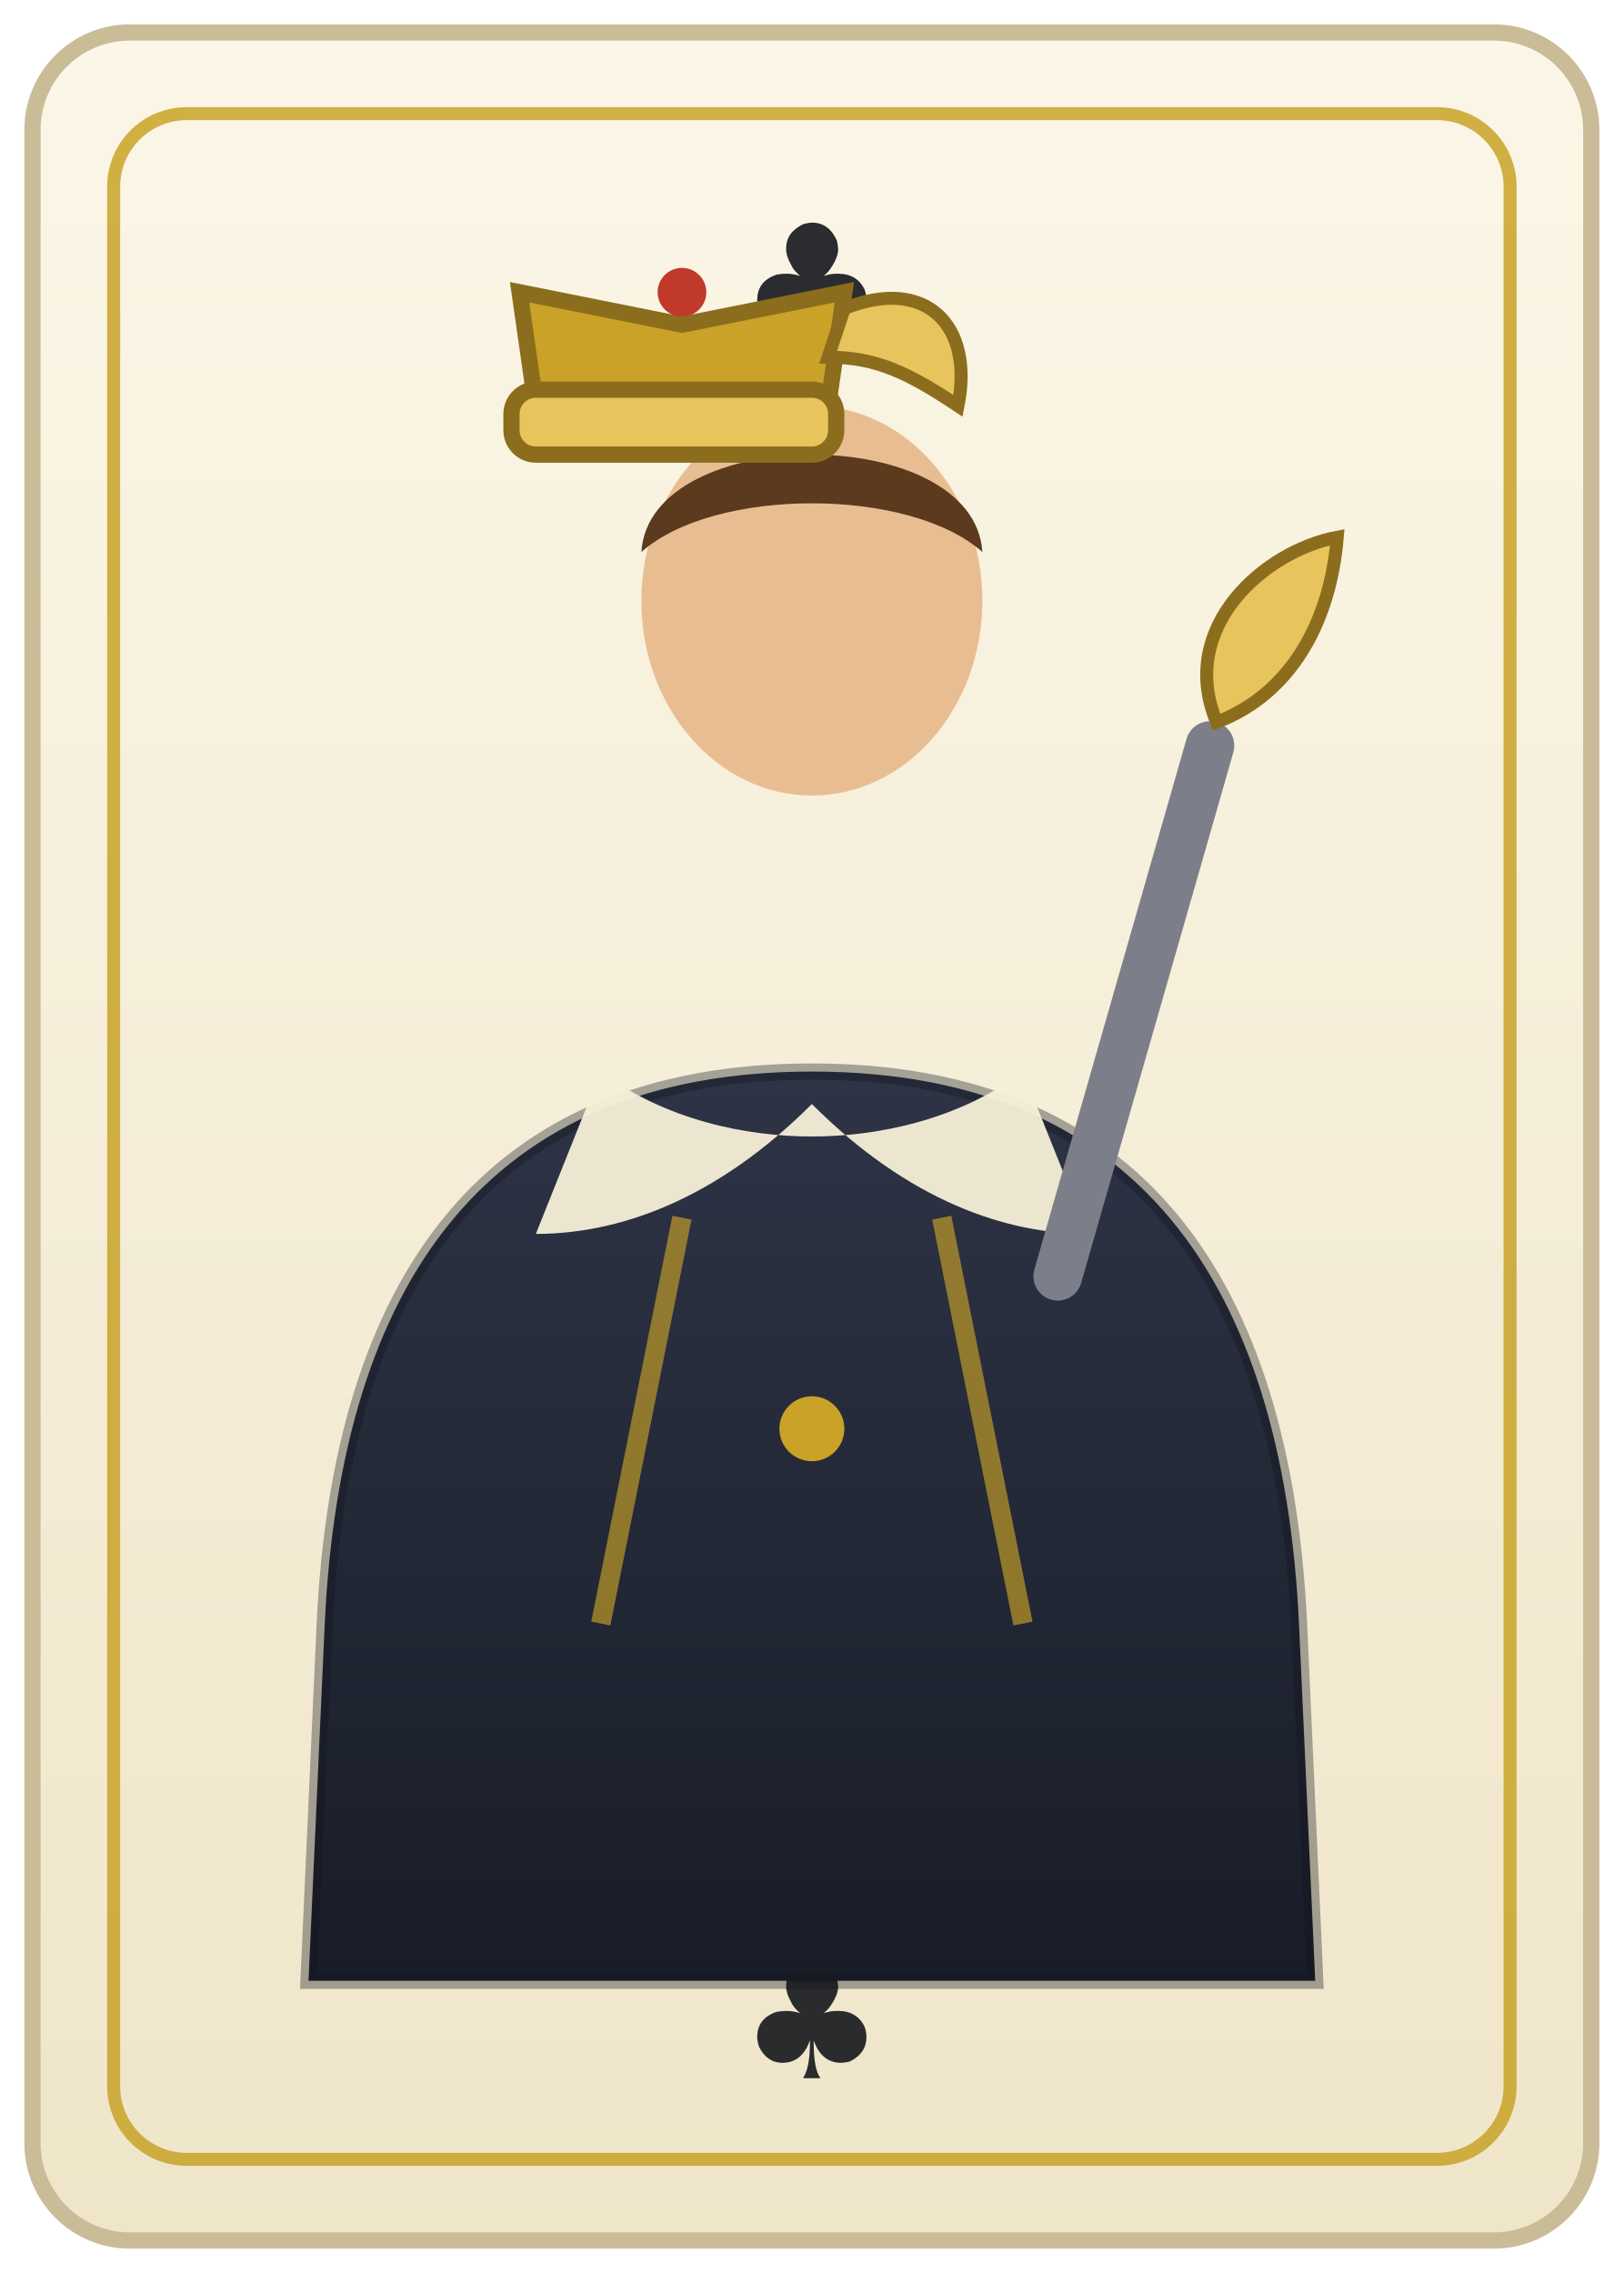
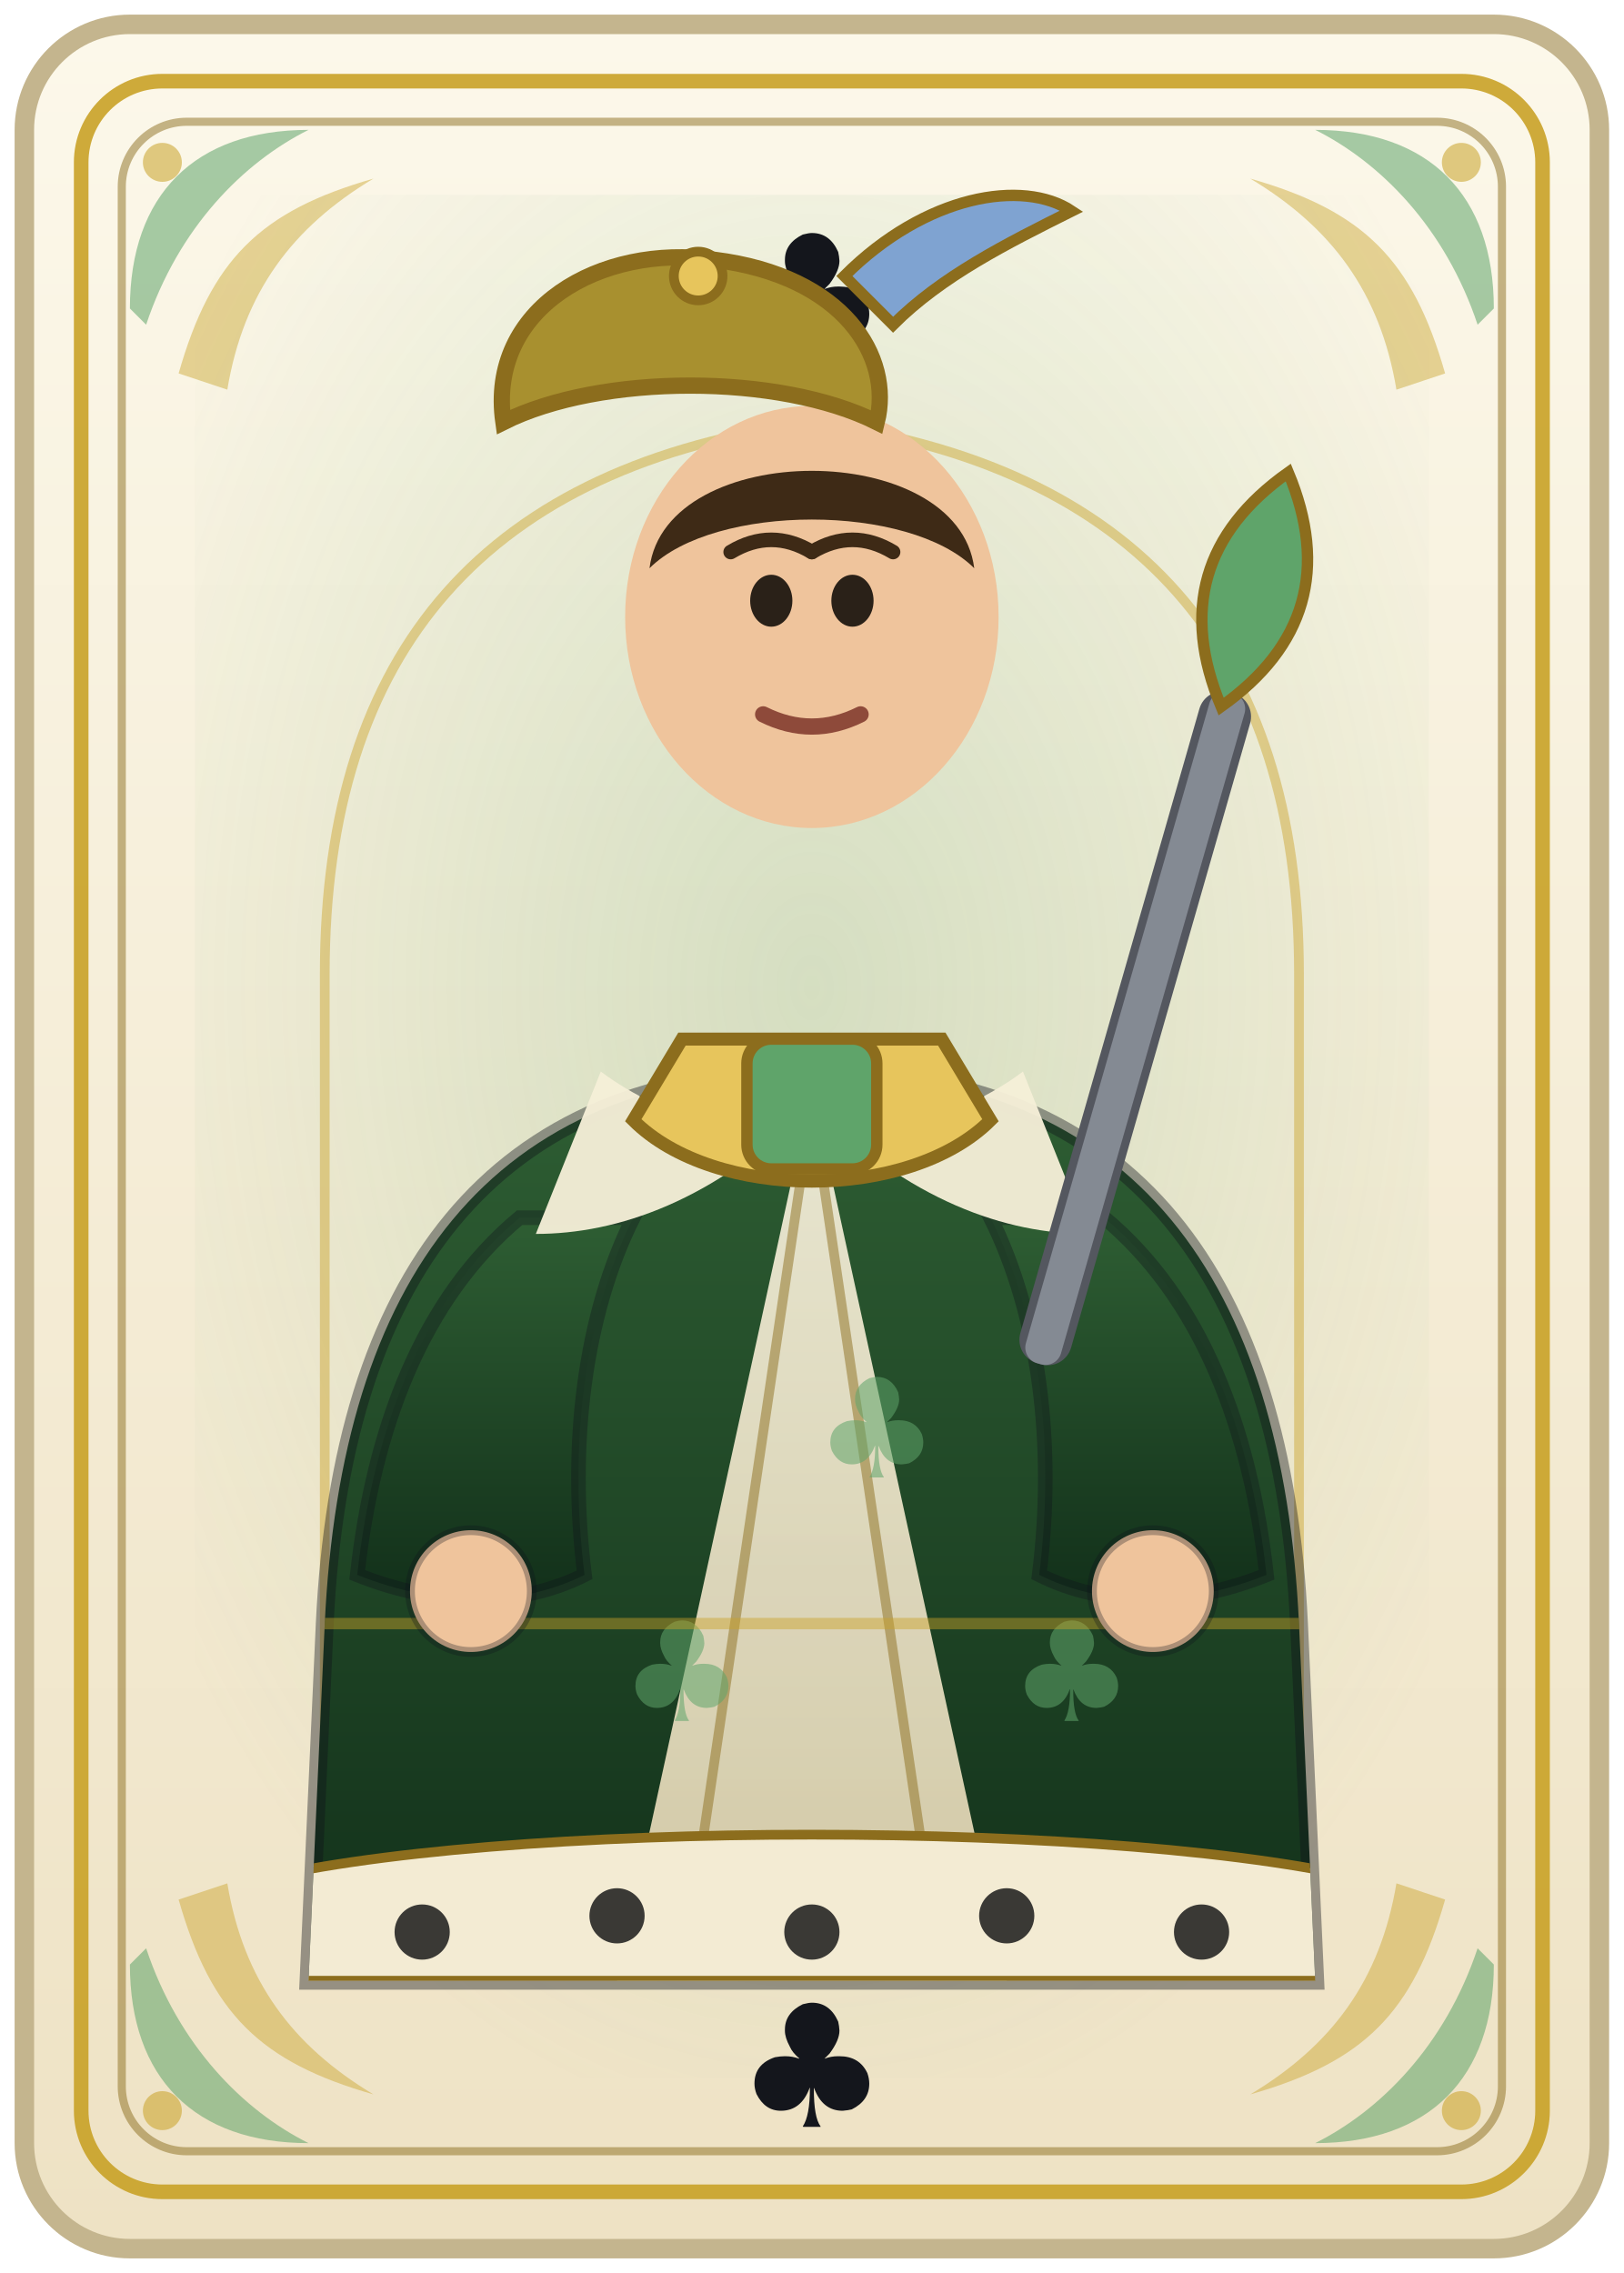
<svg xmlns="http://www.w3.org/2000/svg" viewBox="0 0 200 280">
  <defs>
    <linearGradient id="bg" x1="0" y1="0" x2="0" y2="1">
-       <stop offset="0" stop-color="#FBF6E7" />
-       <stop offset="1" stop-color="#EFE5C9" />
+       <stop offset="0" stop-color="#FCF8EA" />
+       <stop offset="1" stop-color="#EEE2C4" />
    </linearGradient>
    <linearGradient id="robe" x1="0" y1="0" x2="0" y2="1">
-       <stop offset="0" stop-color="#2E3446" />
-       <stop offset="1" stop-color="#191D28" />
+       <stop offset="0" stop-color="#2E5E33" />
+       <stop offset="1" stop-color="#12301A" />
    </linearGradient>
+     <linearGradient id="inner" x1="0" y1="0" x2="0" y2="1">
+       <stop offset="0" stop-color="#F8F2DE" />
+       <stop offset="1" stop-color="#E2D5B2" />
+     </linearGradient>
+     <radialGradient id="halo" cx="0.5" cy="0.42" r="0.62">
+       <stop offset="0" stop-color="#5FA46A" stop-opacity="0.22" />
+       <stop offset="1" stop-color="#5FA46A" stop-opacity="0" />
+     </radialGradient>
+     <clipPath id="robeClip">
+       <path d="M100 132 C60 132 42 158 40 200 L38 244 L162 244 L160 200 C158 158 140 132 100 132 Z" />
+     </clipPath>
  </defs>
-   <rect x="4" y="4" width="192" height="272" rx="12" fill="url(#bg)" stroke="#C9BC97" stroke-width="2" />
-   <rect x="14" y="14" width="172" height="252" rx="9" fill="none" stroke="#C9A227" stroke-width="1.6" opacity="0.85" />
-   <g opacity="0.9">
-     <text x="100" y="42" font-size="20" text-anchor="middle" fill="#14161C" font-family="Georgia, serif">♣</text>
-     <text x="100" y="256" font-size="20" text-anchor="middle" fill="#14161C" font-family="Georgia, serif">♣</text>
+   <rect x="3" y="3" width="194" height="274" rx="13" fill="url(#bg)" stroke="#C4B58E" stroke-width="2.4" />
+   <rect x="10" y="10" width="180" height="260" rx="10" fill="none" stroke="#C9A227" stroke-width="1.8" opacity="0.9" />
+   <rect x="15" y="15" width="170" height="250" rx="8" fill="none" stroke="#8C6D1D" stroke-width="1" opacity="0.5" />
+   <g transform="translate(16 16)" opacity="0.55">
+     <path d="M0 22 C0 8 8 0 22 0 C14 4 6 12 2 24 Z" fill="#5FA46A" />
+     <path d="M6 30 C10 16 16 10 30 6 C20 12 14 20 12 32 Z" fill="#C9A227" opacity="0.8" />
+     <circle cx="4" cy="4" r="2.4" fill="#C9A227" />
  </g>
+   <g transform="translate(184 16) scale(-1 1)" opacity="0.55">
+     <path d="M0 22 C0 8 8 0 22 0 C14 4 6 12 2 24 Z" fill="#5FA46A" />
+     <path d="M6 30 C10 16 16 10 30 6 C20 12 14 20 12 32 Z" fill="#C9A227" opacity="0.8" />
+     <circle cx="4" cy="4" r="2.4" fill="#C9A227" />
+   </g>
+   <g transform="translate(16 264) scale(1 -1)" opacity="0.55">
+     <path d="M0 22 C0 8 8 0 22 0 C14 4 6 12 2 24 Z" fill="#5FA46A" />
+     <path d="M6 30 C10 16 16 10 30 6 C20 12 14 20 12 32 Z" fill="#C9A227" opacity="0.8" />
+     <circle cx="4" cy="4" r="2.4" fill="#C9A227" />
+   </g>
+   <g transform="translate(184 264) scale(-1 -1)" opacity="0.55">
+     <path d="M0 22 C0 8 8 0 22 0 C14 4 6 12 2 24 Z" fill="#5FA46A" />
+     <path d="M6 30 C10 16 16 10 30 6 C20 12 14 20 12 32 Z" fill="#C9A227" opacity="0.8" />
+     <circle cx="4" cy="4" r="2.4" fill="#C9A227" />
+   </g>
+   <rect x="24" y="24" width="152" height="232" rx="7" fill="url(#halo)" />
+   <path d="M40 244 L40 120 Q40 60 100 52 Q160 60 160 120 L160 244" fill="none" stroke="#C9A227" stroke-width="1.2" opacity="0.45" />
+   <text x="100" y="44" font-size="21" text-anchor="middle" fill="#14161C" font-family="Georgia, serif">♣</text>
+   <text x="100" y="262" font-size="21" text-anchor="middle" fill="#14161C" font-family="Georgia, serif">♣</text>
  <g>
-     <path d="M100 132 C60 132 42 158 40 200 L38 244 L162 244 L160 200 C158 158 140 132 100 132 Z" fill="url(#robe)" stroke="#10131B" stroke-opacity="0.35" stroke-width="2" />
+     <path d="M100 132 C60 132 42 158 40 200 L38 244 L162 244 L160 200 C158 158 140 132 100 132 Z" fill="url(#robe)" stroke="#10131B" stroke-opacity="0.4" stroke-width="2.2" />
+     <g clip-path="url(#robeClip)">
+       <path d="M100 134 L76 244 L124 244 Z" fill="url(#inner)" opacity="0.92" />
+       <path d="M100 136 L84 244 M100 136 L116 244" stroke="#8C6D1D" stroke-width="1.2" opacity="0.5" fill="none" />
+       <text x="60" y="182" font-size="17" text-anchor="middle" fill="#5FA46A" opacity="0.55" font-family="Georgia, serif">♣</text>
+       <text x="108" y="182" font-size="17" text-anchor="middle" fill="#5FA46A" opacity="0.55" font-family="Georgia, serif">♣</text>
+       <text x="84" y="212" font-size="17" text-anchor="middle" fill="#5FA46A" opacity="0.55" font-family="Georgia, serif">♣</text>
+       <text x="132" y="212" font-size="17" text-anchor="middle" fill="#5FA46A" opacity="0.55" font-family="Georgia, serif">♣</text>
+       <text x="60" y="240" font-size="17" text-anchor="middle" fill="#5FA46A" opacity="0.55" font-family="Georgia, serif">♣</text>
+       <text x="108" y="240" font-size="17" text-anchor="middle" fill="#5FA46A" opacity="0.55" font-family="Georgia, serif">♣</text>
+       <path d="M30 232 C60 224 140 224 170 232 L170 244 L30 244 Z" fill="#F3EBD3" stroke="#8C6D1D" stroke-width="1.2" />
+       <g opacity="0.85">
+         <circle cx="52" cy="238" r="3.4" fill="#1A1A1A" />
+         <circle cx="76" cy="236" r="3.4" fill="#1A1A1A" />
+         <circle cx="100" cy="238" r="3.4" fill="#1A1A1A" />
+         <circle cx="124" cy="236" r="3.4" fill="#1A1A1A" />
+         <circle cx="148" cy="238" r="3.4" fill="#1A1A1A" />
+       </g>
+       <path d="M36 200 L164 200" stroke="#C9A227" stroke-width="1.4" opacity="0.45" />
+     </g>
+     <path d="M64 150 C52 160 46 176 44 194 C54 198 64 198 72 194 C70 178 72 162 78 150 Z" fill="url(#robe)" stroke="#10131B" stroke-opacity="0.35" stroke-width="1.8" />
+     <path d="M136 150 C148 160 154 176 156 194 C146 198 136 198 128 194 C130 178 128 162 122 150 Z" fill="url(#robe)" stroke="#10131B" stroke-opacity="0.35" stroke-width="1.8" />
+     <circle cx="58" cy="196" r="7.5" fill="#EFC49C" stroke="#10131B" stroke-opacity="0.3" stroke-width="1.2" />
+     <circle cx="142" cy="196" r="7.5" fill="#EFC49C" stroke="#10131B" stroke-opacity="0.3" stroke-width="1.2" />
    <path d="M100 136 C88 148 76 152 66 152 L74 132 C82 138 92 140 100 140 C108 140 118 138 126 132 L134 152 C124 152 112 148 100 136 Z" fill="#F6EFD8" opacity="0.95" />
-     <circle cx="100" cy="176" r="4" fill="#C9A227" />
-     <path d="M84 150 L74 200 M116 150 L126 200" stroke="#C9A227" stroke-width="2.4" opacity="0.65" fill="none" />
-     <ellipse cx="100" cy="74" rx="21" ry="24" fill="#E9BD92" />
-     <path d="M79 68 C80 52 120 52 121 68 C112 60 88 60 79 68 Z" fill="#5B3A1E" />
-     <path d="M66 50 L64 36 L84 40 L104 36 L102 50 Z" fill="#C9A227" stroke="#8C6D1D" stroke-width="2" />
-     <path d="M104 38 C114 34 120 40 118 50 C112 46 108 44 102 44 Z" fill="#E7C55C" stroke="#8C6D1D" stroke-width="1.6" />
-     <circle cx="84" cy="36" r="3" fill="#C0392B" />
-     <rect x="63" y="48" width="40" height="8" rx="3" fill="#E7C55C" stroke="#8C6D1D" stroke-width="2" />
+     <path d="M78 138 C88 148 112 148 122 138 L116 128 L84 128 Z" fill="#E7C55C" stroke="#8C6D1D" stroke-width="1.6" />
+     <rect x="92" y="128" width="16" height="16" rx="3" fill="#5FA46A" stroke="#8C6D1D" stroke-width="1.4" />
+     <ellipse cx="100" cy="76" rx="23" ry="26" fill="#EFC49C" />
+     <path d="M80 70 C82 54 118 54 120 70 C112 62 88 62 80 70 Z" fill="#3E2A16" />
+     <path d="M62 52 C60 38 74 30 88 32 C104 34 110 44 108 52              C96 46 74 46 62 52 Z" fill="#A8902F" stroke="#8C6D1D" stroke-width="2" />
+     <path d="M104 34 C114 24 126 22 132 26 C124 30 116 34 110 40 Z" fill="#7FA3D1" stroke="#8C6D1D" stroke-width="1.4" />
+     <circle cx="86" cy="34" r="3" fill="#E7C55C" stroke="#8C6D1D" stroke-width="1.2" />
+     <ellipse cx="95" cy="74" rx="2.6" ry="3.2" fill="#2A2118" />
+     <ellipse cx="105" cy="74" rx="2.6" ry="3.2" fill="#2A2118" />
+     <path d="M90 68 Q95 65 100 68" stroke="#3E2A16" stroke-width="1.8" fill="none" stroke-linecap="round" />
+     <path d="M100 68 Q105 65 110 68" stroke="#3E2A16" stroke-width="1.8" fill="none" stroke-linecap="round" />
+     <path d="M94 88 Q100 91 106 88" stroke="#8E4A3A" stroke-width="2" fill="none" stroke-linecap="round" />
    <g transform="rotate(16 142 120)">
-       <rect x="138" y="88" width="6" height="74" rx="3" fill="#7C7F8A" />
-       <path d="M141 88 C133 78 141 66 149 62 C151 72 149 82 141 88 Z" fill="#E7C55C" stroke="#8C6D1D" stroke-width="1.6" />
+       <rect x="138.5" y="84" width="6.5" height="86" rx="3" fill="#54575F" />
+       <rect x="139.5" y="84" width="4.5" height="86" rx="2" fill="#8A8F99" opacity="0.9" />
+       <path d="M141 56 C133 66 133 76 141 86 C149 76 149 66 141 56 Z" fill="#5FA46A" stroke="#8C6D1D" stroke-width="1.4" />
    </g>
  </g>
</svg>
